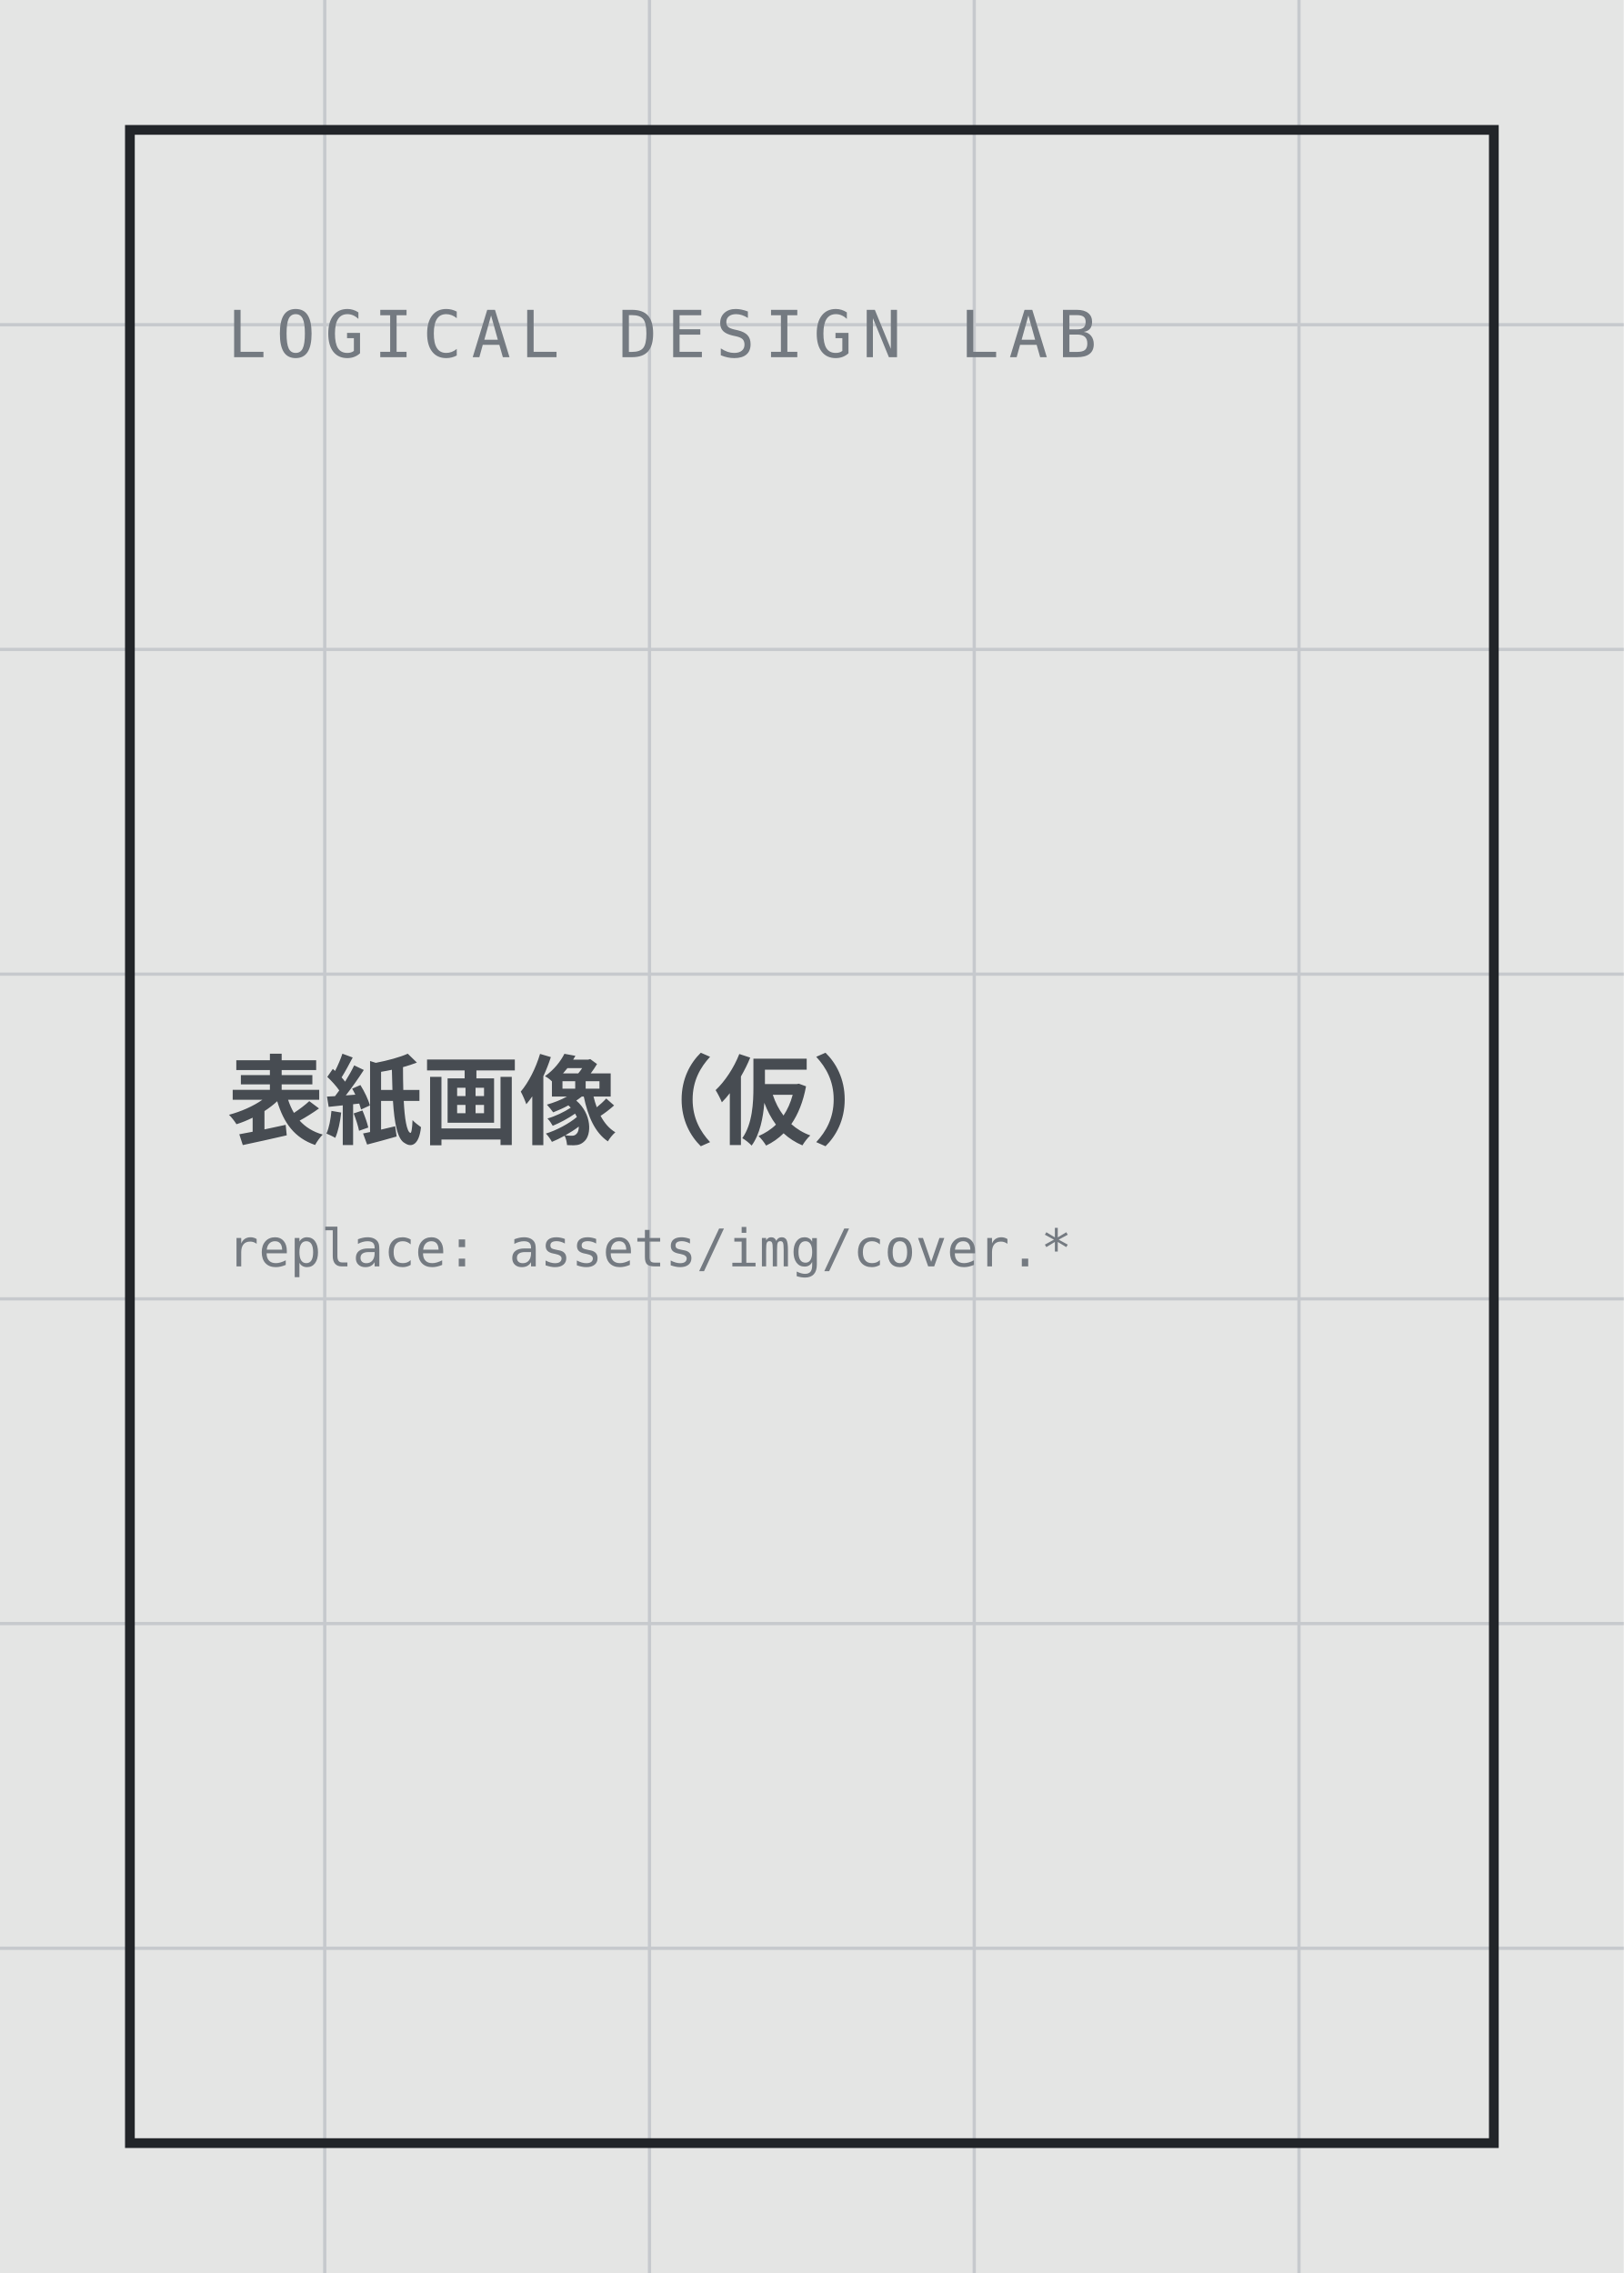
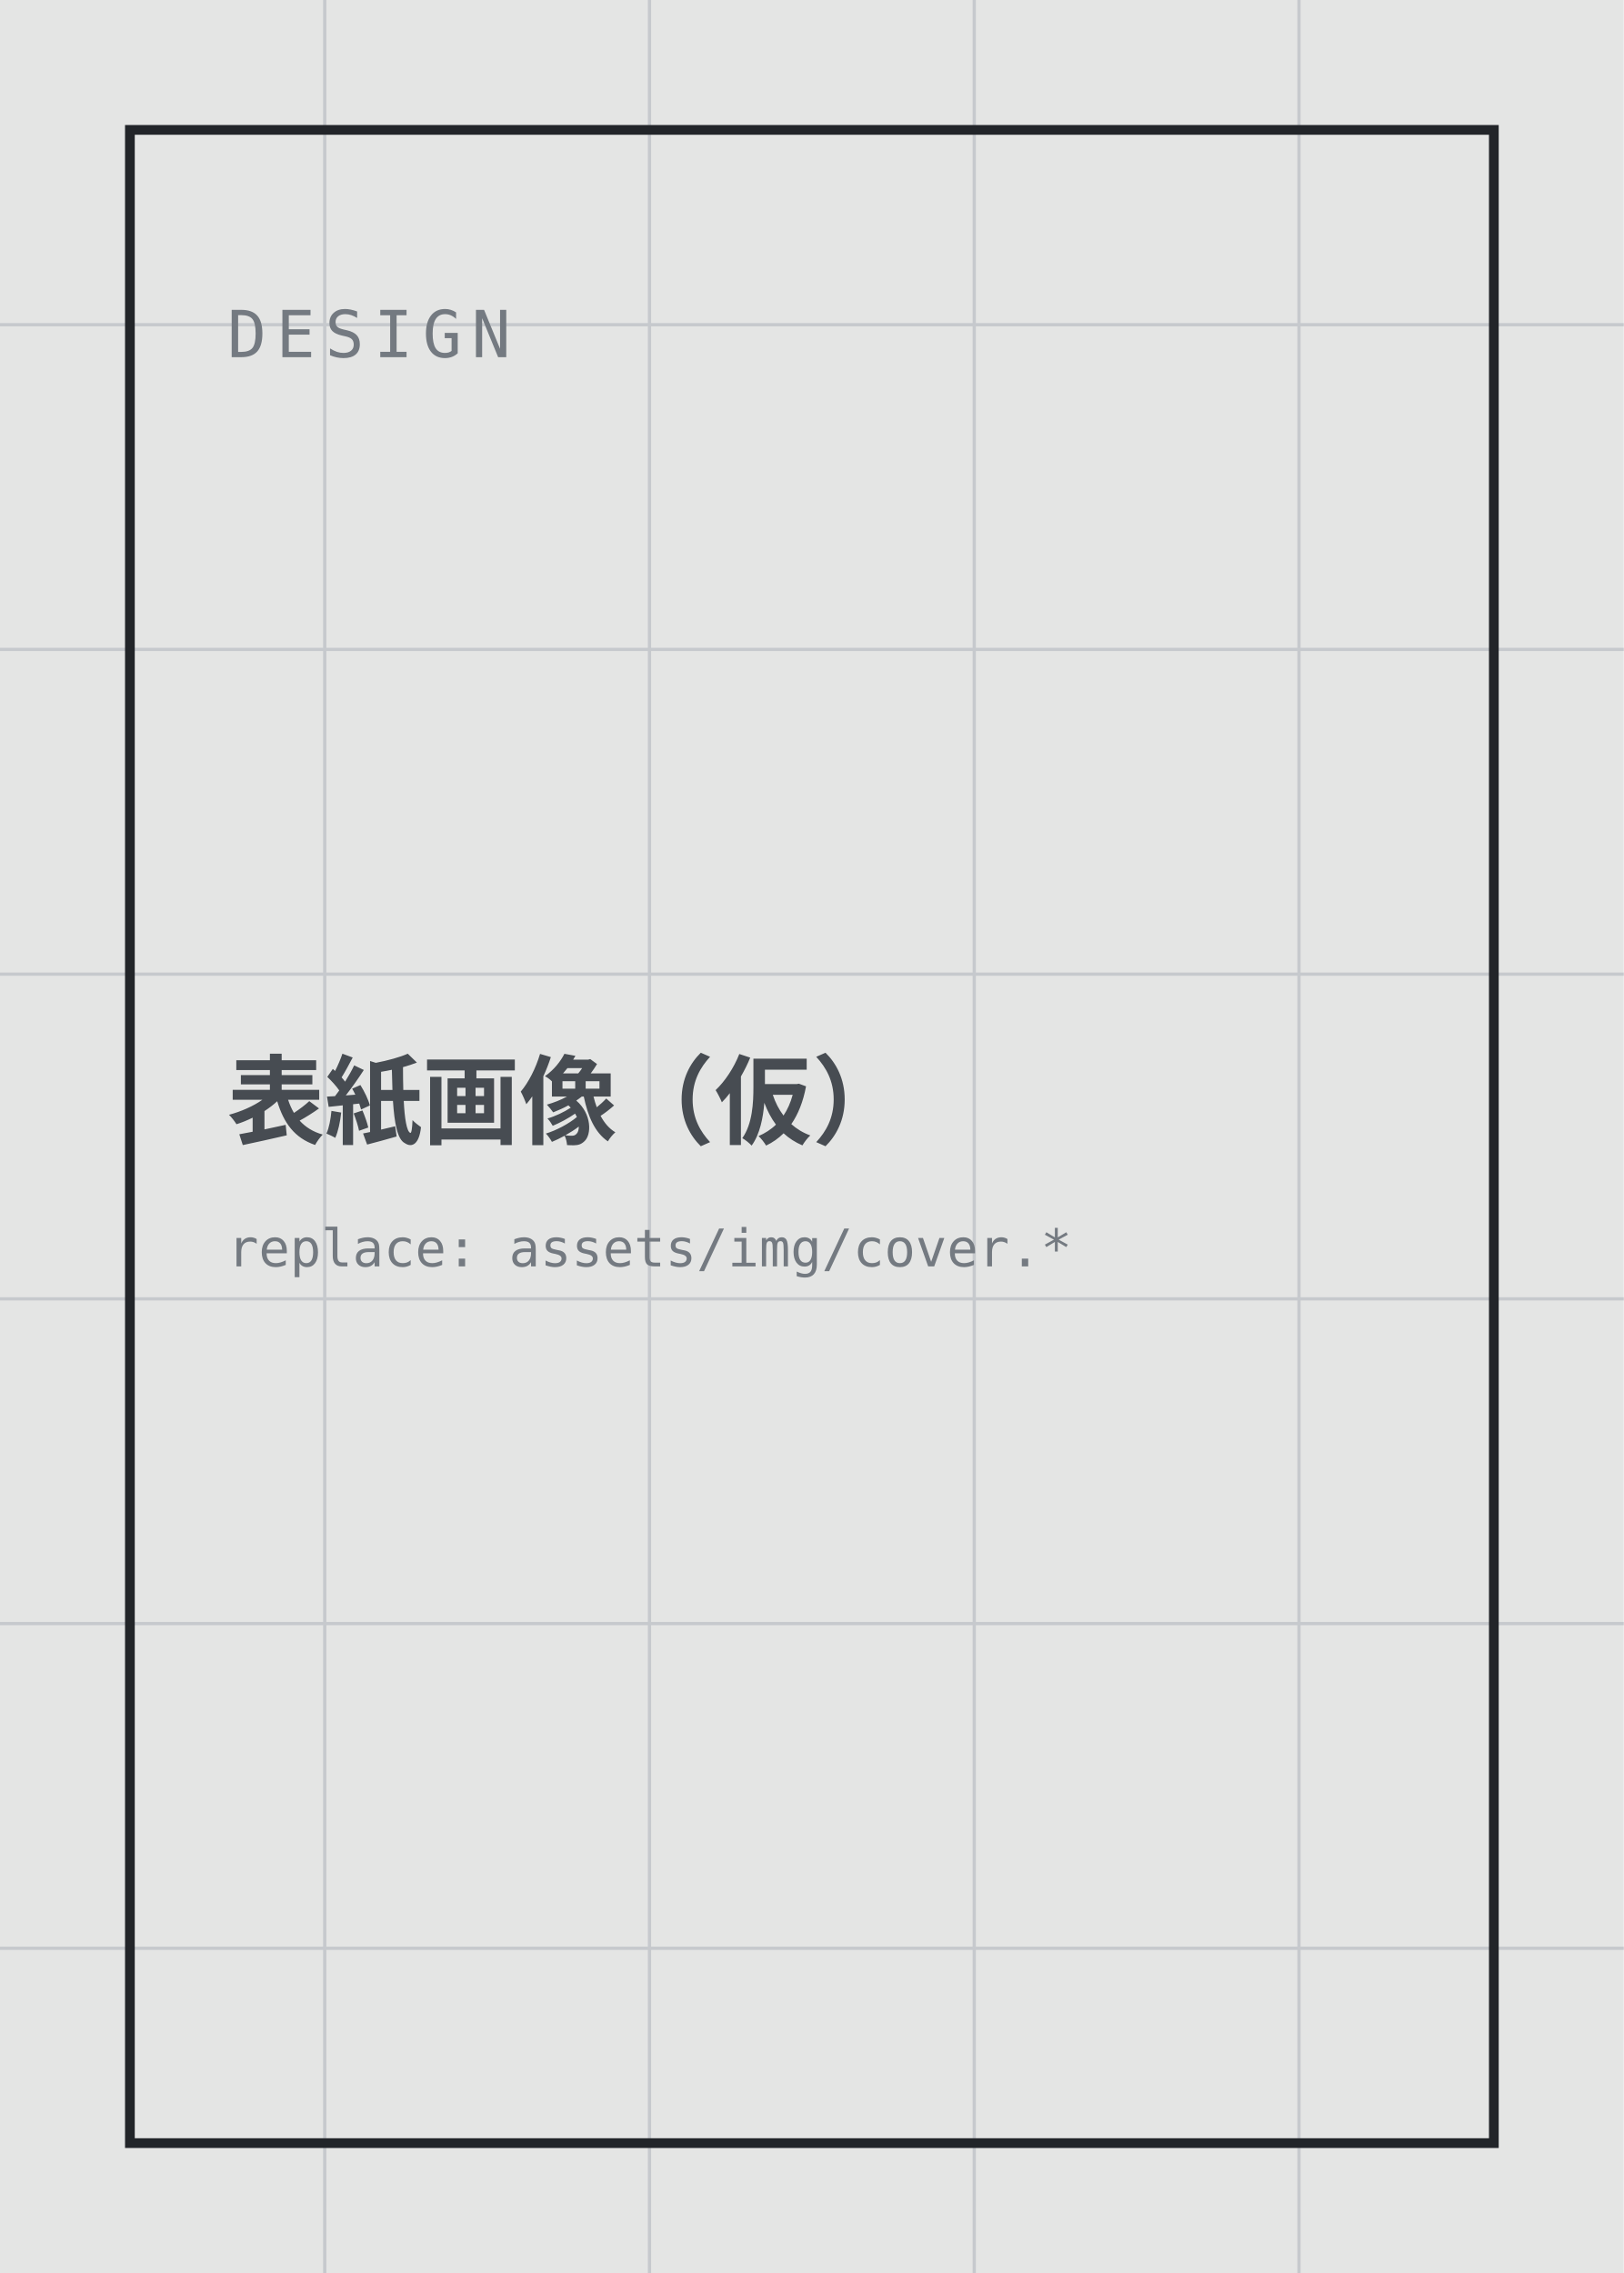
<svg xmlns="http://www.w3.org/2000/svg" viewBox="0 0 500 700" role="img" aria-label="表紙画像（仮）">
  <rect width="500" height="700" fill="#e4e5e4" />
  <g stroke="#c6c9cd" stroke-width="1">
    <path d="M0 100H500M0 200H500M0 300H500M0 400H500M0 500H500M0 600H500" />
    <path d="M100 0V700M200 0V700M300 0V700M400 0V700" />
  </g>
  <rect x="40" y="40" width="420" height="620" fill="none" stroke="#222529" stroke-width="3" />
-   <text x="70" y="110" font-family="monospace" font-size="20" fill="#747a81" letter-spacing="3">LOGICAL DESIGN LAB</text>
+   <text x="70" y="110" font-family="monospace" font-size="20" fill="#747a81" letter-spacing="3">DESIGN</text>
  <text x="70" y="350" font-family="sans-serif" font-size="30" font-weight="700" fill="#474c52">表紙画像（仮）</text>
  <text x="70" y="390" font-family="monospace" font-size="16" fill="#747a81">replace: assets/img/cover.*</text>
</svg>
